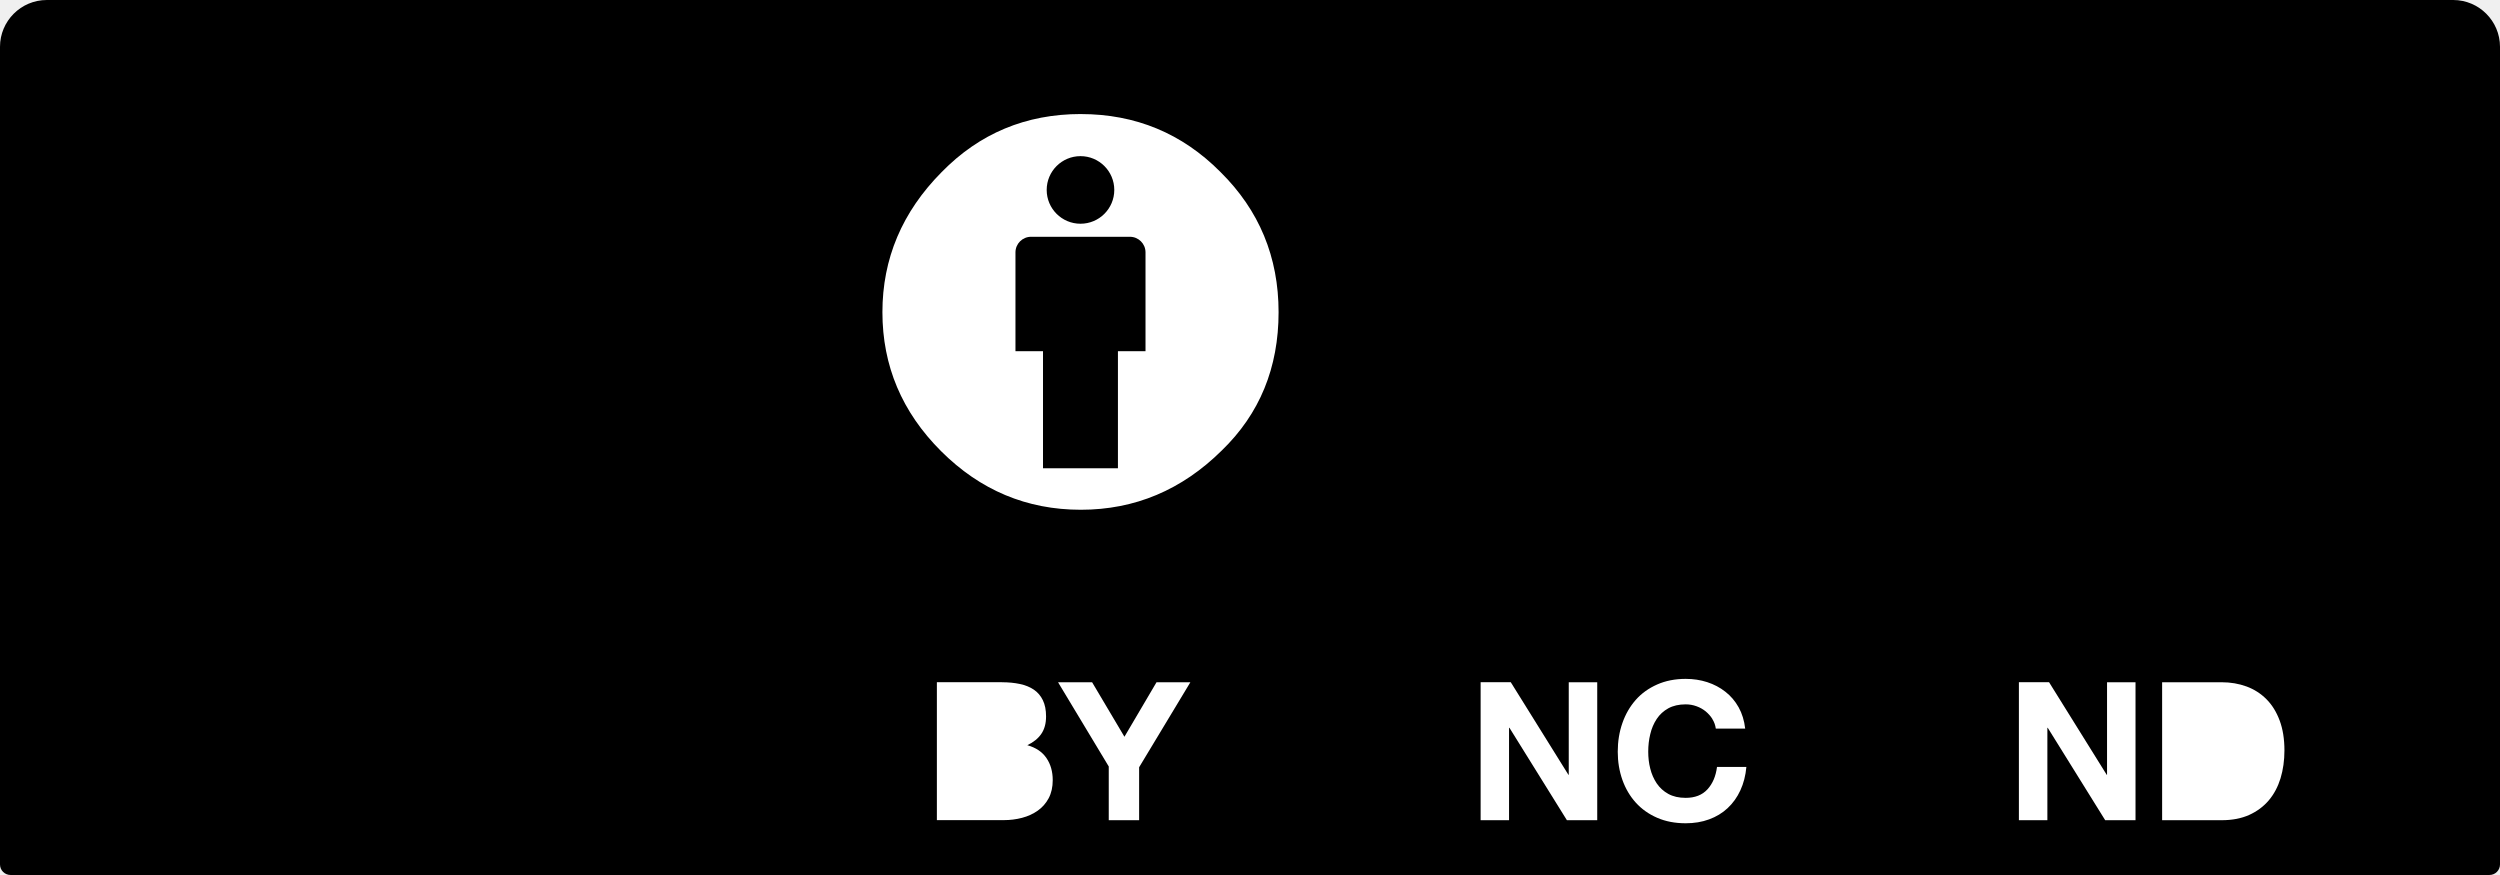
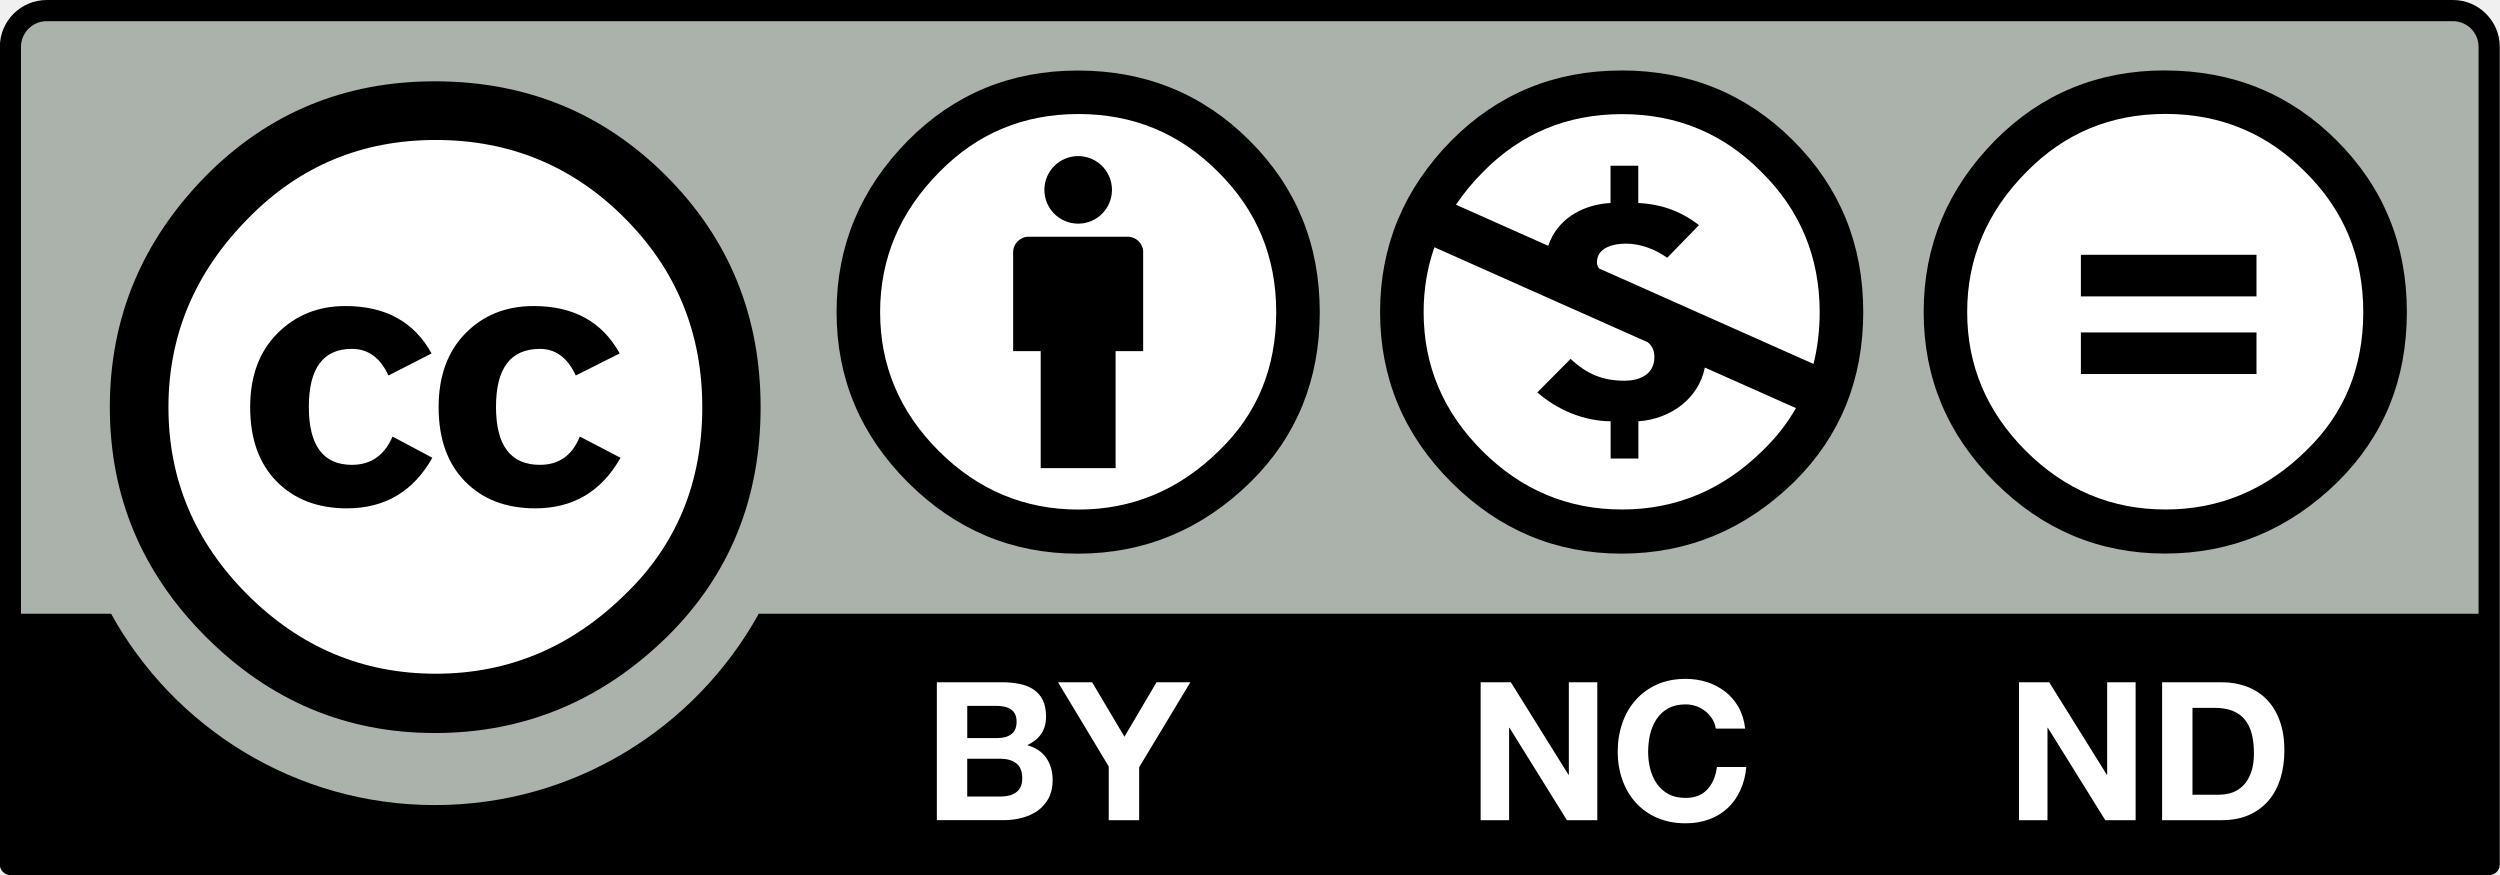
- <svg xmlns="http://www.w3.org/2000/svg" width="120" height="42" viewBox="0 0 120 42">
-   <g>
-     <path fill="#AAB2AB" d="M3.41.446L116.76.648c1.584 0 3-.236 3 3.16l-.14 37.33H.55V3.667C.55 1.996.71.447 3.41.447z" />
-     <path d="M117.754 0H2.247C1.007 0 0 1.01 0 2.247v39.246c0 .28.226.506.507.506h118.985c.282 0 .508-.227.508-.507V2.247C120 1.01 118.992 0 117.754 0zm325.09 1.016H558.35c.68 0 1.23.552 1.23 1.232V29.46h-82.554c-3.026 5.472-8.857 9.187-15.548 9.187-6.692 0-12.52-3.712-15.545-9.186h-4.32V2.25c0-.68.552-1.232 1.23-1.232z" />
-     <g>
-       <path fill="#fff" d="M34.286 19.6c.006 7.526-6.093 13.63-13.618 13.636-7.526.005-13.63-6.093-13.636-13.62v-.015c-.005-7.526 6.094-13.63 13.62-13.635 7.526-.004 13.63 6.094 13.634 13.62v.016z" />
-       <path d="M31.738 8.502c3.02 3.02 4.532 6.722 4.532 11.1 0 4.377-1.485 8.037-4.454 10.982-3.153 3.1-6.877 4.65-11.176 4.65-4.247 0-7.907-1.535-10.98-4.61-3.074-3.075-4.61-6.75-4.61-11.023 0-4.27 1.536-7.972 4.61-11.098 2.996-3.023 6.656-4.534 10.98-4.534 4.377 0 8.075 1.51 11.098 4.534zm721.16-259.868c-2.554 2.58-3.83 5.604-3.83 9.072 0 3.467 1.264 6.463 3.792 8.99 2.53 2.53 5.54 3.794 9.032 3.794s6.53-1.278 9.11-3.832c2.45-2.372 3.675-5.354 3.675-8.952 0-3.57-1.245-6.602-3.735-9.09-2.49-2.49-5.505-3.735-9.05-3.735-3.545 0-6.544 1.253-8.993 3.754zm3.65 7.858c-.39-.85-.975-1.276-1.755-1.276-1.377 0-2.066.927-2.066 2.78 0 1.857.688 2.784 2.066 2.784.91 0 1.56-.452 1.95-1.357l1.91 1.017c-.91 1.616-2.277 2.427-4.098 2.427-1.404 0-2.53-.432-3.374-1.292-.844-.862-1.268-2.05-1.268-3.562 0-1.488.437-2.668 1.308-3.542.87-.873 1.958-1.31 3.258-1.31 1.926 0 3.303.758 4.137 2.274l-2.068 1.058zm10.016 1.158c-.39-.85-.965-1.276-1.72-1.276-1.404 0-2.107.927-2.107 2.78 0 1.856.703 2.783 2.108 2.783.91 0 1.55-.45 1.914-1.357l1.95 1.017c-.907 1.617-2.27 2.427-4.09 2.427-1.402 0-2.524-.432-3.37-1.292-.842-.86-1.264-2.048-1.264-3.56 0-1.49.428-2.67 1.285-3.544.858-.874 1.948-1.31 3.273-1.31 1.922 0 3.298.758 4.128 2.273l-2.106 1.06z" />
-     </g>
-     <g enable-background="new" fill="#fff">
-       <path d="M48.093 32.748c.315 0 .604.028.864.084.26.055.482.146.67.273.185.126.328.295.43.505.103.21.154.47.154.78 0 .333-.074.61-.226.832-.15.223-.376.405-.674.547.41.116.716.32.917.616.202.293.303.65.303 1.062 0 .334-.065.623-.195.868-.13.244-.306.443-.525.597-.22.155-.472.27-.753.344-.283.074-.572.11-.87.11H44.97v-6.62h3.123zm439.975 2.886c.26 0 .474-.063.64-.186.168-.123.252-.323.252-.6 0-.154-.03-.28-.084-.38-.057-.098-.13-.176-.224-.23s-.2-.096-.32-.116c-.12-.022-.246-.032-.376-.032h-1.365v1.545h1.478zm.083 2.828c.144 0 .28-.014.41-.042.13-.027.244-.075.345-.14.098-.064.177-.152.236-.263.06-.11.09-.254.09-.426 0-.338-.097-.582-.29-.727-.19-.144-.445-.216-.762-.216h-1.59v1.816h1.563z" />
-       <path d="M50.787 32.748h1.634l1.552 2.616 1.54-2.616h1.625l-2.46 4.08v2.54H53.22v-2.577l-2.433-4.042z" />
-     </g>
-     <g enable-background="new" fill="#fff">
-       <path d="M72.518 32.748l2.766 4.442h.016v-4.442h1.367v6.62H75.21l-2.756-4.433h-.02v4.434H71.07v-6.622h1.448z" />
-       <path d="M82.195 34.512c-.086-.14-.196-.26-.325-.368-.13-.104-.276-.187-.44-.245-.164-.06-.336-.09-.515-.09-.328 0-.606.064-.836.19-.23.128-.415.297-.556.51-.142.215-.247.457-.31.73-.067.27-.098.55-.098.842 0 .278.03.55.097.81.065.264.17.5.31.71.143.21.327.38.556.506.23.127.507.19.835.19.444 0 .793-.135 1.043-.407.25-.272.403-.63.46-1.076h1.41c-.037.415-.134.788-.288 1.122-.154.336-.36.62-.613.856s-.55.415-.89.538c-.34.126-.714.187-1.122.187-.508 0-.964-.087-1.37-.264-.405-.176-.747-.42-1.026-.728-.28-.31-.493-.673-.642-1.09-.148-.42-.223-.868-.223-1.352 0-.494.075-.953.223-1.377.148-.424.362-.794.64-1.11s.622-.56 1.027-.74c.406-.18.862-.27 1.37-.27.365 0 .71.052 1.035.157.324.106.615.258.87.46.26.2.47.45.638.748.166.298.27.64.314 1.022h-1.41c-.024-.17-.08-.322-.167-.46z" />
-     </g>
-     <g enable-background="new" fill="#fff">
-       <path d="M98.356 32.748l2.766 4.442h.016v-4.442h1.367v6.62h-1.457l-2.756-4.433h-.018v4.434h-1.367v-6.622h1.45z" />
-       <path d="M106.64 32.748c.428 0 .825.068 1.194.203.37.137.688.342.957.613.27.272.48.612.632 1.02.153.41.23.887.23 1.44 0 .48-.064.926-.187 1.334-.125.406-.312.76-.562 1.056-.252.297-.564.53-.937.7-.375.17-.817.256-1.325.256h-2.86v-6.622h2.86zm440.426 5.604c.21 0 .414-.033.61-.102.2-.068.375-.18.53-.34.155-.156.28-.36.372-.614.092-.253.14-.563.14-.927 0-.335-.033-.636-.097-.904-.065-.268-.17-.5-.32-.69-.147-.192-.344-.338-.59-.44-.244-.102-.545-.152-.904-.152h-1.04v4.17h1.3v-.002z" />
-     </g>
-     <g>
-       <path fill="#fff" d="M87.873 14.91c.005 5.503-4.453 9.966-9.956 9.97-5.502.003-9.966-4.453-9.97-9.956v-.014c-.003-5.504 4.455-9.966 9.956-9.97 5.504-.004 9.966 4.454 9.97 9.955v.015z" />
-       <path d="M77.894 3.31c3.253 0 6 1.12 8.247 3.364 2.246 2.243 3.368 4.988 3.368 8.236 0 3.247-1.103 5.963-3.31 8.15-2.342 2.3-5.11 3.45-8.304 3.45-3.154 0-5.874-1.142-8.16-3.423-2.282-2.28-3.425-5.007-3.425-8.177s1.142-5.916 3.425-8.236c2.227-2.242 4.948-3.363 8.16-3.363zm173.997-136.737c-.344.98-.52 2.018-.52 3.117 0 2.57.94 4.793 2.818 6.67 1.878 1.873 4.113 2.81 6.707 2.81 2.593 0 4.85-.946 6.764-2.84.64-.62 1.17-1.297 1.585-2.03l-4.373-1.947c-.296 1.47-1.607 2.464-3.19 2.58v1.79h-1.333v-1.79c-1.302-.014-2.56-.547-3.522-1.388l1.6-1.61c.767.723 1.536 1.048 2.587 1.048.68 0 1.435-.267 1.435-1.153 0-.314-.12-.532-.313-.696l-1.106-.49-1.376-.616c-.68-.304-1.258-.56-1.837-.817l-5.926-2.637zm10.107-7.436c-2.634 0-4.86.928-6.678 2.784-.497.5-.928 1.022-1.293 1.568l4.432 1.975c.4-1.23 1.57-1.977 2.988-2.06v-1.788h1.333v1.79c.918.043 1.923.294 2.915 1.062l-1.525 1.568c-.562-.4-1.273-.68-1.983-.68-.577 0-1.39.177-1.39.902 0 .11.037.208.104.294l1.485.66 1.004.448c.642.288 1.255.56 1.86.83l5.945 2.645c.195-.78.296-1.606.296-2.483 0-2.65-.93-4.892-2.788-6.728-1.836-1.858-4.072-2.785-6.705-2.785z" />
-     </g>
-     <g>
-       <path fill="#fff" d="M114.628 15c.006 5.843-4.73 10.586-10.574 10.59s-10.587-4.73-10.592-10.577V15c-.003-5.846 4.73-10.588 10.576-10.592 5.845-.005 10.586 4.73 10.59 10.575V15z" />
-       <g>
-         <path d="M103.88 3.405c-3.21 0-5.93 1.12-8.155 3.36C93.442 9.086 92.3 11.83 92.3 15c0 3.168 1.142 5.892 3.425 8.173 2.28 2.28 5 3.42 8.155 3.42 3.192 0 5.96-1.15 8.3-3.45 2.205-2.183 3.31-4.9 3.31-8.144 0-3.25-1.123-5.992-3.367-8.234-2.245-2.24-4.994-3.36-8.243-3.36zm290.626-415.043c2.63 0 4.866.93 6.705 2.784 1.858 1.835 2.785 4.077 2.785 6.726 0 2.666-.907 4.878-2.726 6.637-1.917 1.892-4.172 2.84-6.764 2.84-2.592 0-4.827-.94-6.704-2.814-1.876-1.873-2.815-4.096-2.815-6.664 0-2.572.95-4.813 2.846-6.726 1.817-1.855 4.042-2.784 6.673-2.784z" />
-         <path d="M108.275 12.25h-8.428v1.997h8.428V12.25zm293.28-408.002h-8.428v1.996h8.428v-1.996z" />
-       </g>
-     </g>
-     <g transform="matrix(.994 0 0 .994 -437.12 0)">
-       <circle fill="#fff" cx="491.947" cy="15.314" r="10.805" />
-       <g>
-         <path d="M495.075 12.187c0-.417-.338-.753-.754-.753h-4.772c-.416 0-.754.337-.754.753v4.773h1.33v5.652h3.618V16.96h1.332v-4.773z" />
-         <circle cx="491.935" cy="9.172" r="1.632" />
-       </g>
-       <path d="M491.92 3.408c-3.233 0-5.97 1.127-8.208 3.384-2.298 2.333-3.446 5.095-3.446 8.284 0 3.19 1.148 5.932 3.446 8.227s5.034 3.442 8.207 3.442c3.212 0 5.997-1.157 8.354-3.472 2.22-2.196 3.33-4.93 3.33-8.196 0-3.268-1.13-6.028-3.39-8.284-2.258-2.258-5.022-3.385-8.295-3.385zm.03 2.1c2.648 0 4.896.934 6.746 2.8 1.87 1.847 2.805 4.104 2.805 6.768 0 2.683-.914 4.91-2.745 6.68-1.928 1.906-4.196 2.86-6.805 2.86-2.61 0-4.86-.944-6.748-2.83-1.89-1.886-2.833-4.123-2.833-6.71s.953-4.842 2.862-6.767c1.83-1.87 4.07-2.802 6.718-2.802z" />
+ <svg xmlns="http://www.w3.org/2000/svg" width="120" viewBox="-0.001 0 120.001 42" enable-background="new -0.001 0 120.001 42">
+   <path fill="#aab2ab" d="m3.409.446l113.35.202c1.583 0 2.999-.235 2.999 3.16l-.139 37.33h-119.07v-37.469c0-1.673.162-3.222 2.86-3.222" />
+   <path d="m117.75 0h-115.51c-1.239 0-2.248 1.01-2.248 2.247v39.25c0 .281.227.508.508.508h118.98c.281 0 .508-.227.508-.508v-39.25c0-1.238-1.01-2.247-2.246-2.247m-115.51 1.016h115.51c.678 0 1.229.552 1.229 1.232 0 0 0 15.791 0 27.21h-82.55c-3.03 5.472-8.856 9.186-15.547 9.186-6.692 0-12.521-3.711-15.544-9.186h-4.323c0-11.423 0-27.21 0-27.21 0-.68.553-1.232 1.232-1.232" />
+   <g transform="matrix(.87292 0 0 .87292 50.13 143.21)">
+     <path fill="#fff" d="m-17.874-141.67c.006 8.625-6.984 15.621-15.61 15.627-8.626.007-15.623-6.983-15.629-15.608 0-.007 0-.013 0-.019-.006-8.626 6.984-15.622 15.61-15.628 8.627-.005 15.625 6.984 15.629 15.609 0 .006 0 .013 0 .019" />
+     <path d="m268.82-253.46c3.464 3.463 5.195 7.704 5.195 12.721 0 5.02-1.702 9.212-5.106 12.588-3.613 3.553-7.883 5.33-12.809 5.33-4.868 0-9.06-1.761-12.585-5.286-3.524-3.523-5.285-7.734-5.285-12.632 0-4.897 1.761-9.138 5.285-12.721 3.433-3.465 7.629-5.197 12.585-5.197 5.02 0 9.256 1.733 12.72 5.197m-22.974 2.33c-2.929 2.958-4.393 6.422-4.393 10.397 0 3.973 1.45 7.408 4.348 10.305 2.899 2.898 6.349 4.346 10.353 4.346 4 0 7.483-1.464 10.441-4.391 2.809-2.719 4.213-6.137 4.213-10.261 0-4.092-1.427-7.565-4.281-10.418-2.853-2.853-6.311-4.28-10.373-4.28-4.064 0-7.501 1.435-10.308 4.302m7.705 8.649c-.447-.976-1.116-1.463-2.01-1.463-1.578 0-2.368 1.062-2.368 3.188 0 2.126.789 3.188 2.368 3.188 1.044 0 1.788-.517 2.235-1.555l2.189 1.166c-1.043 1.853-2.609 2.781-4.696 2.781-1.61 0-2.899-.494-3.868-1.481-.969-.987-1.454-2.347-1.454-4.081 0-1.706.5-3.057 1.499-4.06.998-1 2.244-1.502 3.735-1.502 2.207 0 3.786.87 4.741 2.607l-2.37 1.212m10.299 0c-.448-.976-1.105-1.463-1.97-1.463-1.611 0-2.416 1.062-2.416 3.188 0 2.126.806 3.188 2.416 3.188 1.045 0 1.777-.517 2.193-1.555l2.238 1.166c-1.042 1.853-2.604 2.781-4.689 2.781-1.608 0-2.894-.494-3.862-1.481-.967-.987-1.451-2.347-1.451-4.081 0-1.706.491-3.057 1.474-4.06.982-1 2.231-1.502 3.751-1.502 2.202 0 3.779.87 4.731 2.607l-2.415 1.212" transform="translate(-289.62 99.07)" />
+   </g>
+   <g enable-background="new    " fill="#fff">
+     <path d="m48.09 32.748c.315 0 .604.028.865.084.259.056.482.146.668.273.186.126.329.295.433.504.101.211.153.47.153.779 0 .334-.076.611-.228.833-.151.224-.375.405-.674.548.41.117.716.321.917.617.202.293.303.648.303 1.062 0 .334-.065.623-.195.868-.13.244-.306.443-.525.597-.221.155-.472.27-.753.344-.282.075-.571.111-.87.111h-3.216v-6.62h3.122m-.185 2.678c.259 0 .474-.062.641-.187.167-.123.25-.323.25-.601 0-.153-.029-.281-.083-.379-.057-.099-.13-.176-.224-.231s-.2-.095-.32-.115c-.12-.022-.247-.032-.376-.032h-1.365v1.545h1.477m.084 2.81c.143 0 .279-.014.409-.041.13-.028.245-.076.345-.14.099-.065.177-.153.237-.265.059-.111.087-.254.087-.426 0-.339-.096-.582-.289-.728-.191-.144-.445-.217-.762-.217h-1.59v1.816h1.563" />
+     <path d="m50.787 32.748h1.634l1.551 2.615 1.541-2.615h1.624l-2.458 4.08v2.541h-1.46v-2.578l-2.432-4.04" />
+   </g>
+   <g fill="#fff" enable-background="new    ">
+     <path d="m72.52 32.748l2.767 4.441h.017v-4.441h1.366v6.621h-1.458l-2.756-4.434h-.019v4.434h-1.367v-6.621h1.45" />
+     <path d="m82.19 34.512c-.087-.14-.196-.261-.325-.367-.13-.104-.276-.188-.44-.246s-.336-.088-.515-.088c-.328 0-.606.063-.836.191-.229.125-.414.295-.556.51-.142.213-.246.455-.311.727-.066.271-.097.553-.097.844 0 .278.03.549.097.811.065.264.169.5.311.71.143.21.326.378.556.506.229.127.508.19.836.19.444 0 .793-.136 1.042-.408.252-.272.404-.631.459-1.076h1.41c-.035.414-.133.788-.287 1.122-.153.335-.358.618-.611.855-.254.236-.551.415-.891.538-.34.125-.715.188-1.122.188-.508 0-.964-.088-1.37-.265-.404-.176-.746-.421-1.025-.729-.279-.31-.492-.673-.642-1.09-.147-.419-.224-.868-.224-1.352 0-.493.076-.952.224-1.377s.362-.794.642-1.108c.279-.315.621-.562 1.025-.743.406-.18.862-.269 1.37-.269.364 0 .71.053 1.034.157.324.105.615.258.872.462.257.199.469.449.637.746.166.297.271.639.313 1.021h-1.41c-.023-.169-.08-.322-.166-.46" />
+     <path d="m98.36 32.748l2.768 4.441h.016v-4.441h1.366v6.621h-1.457l-2.756-4.434h-.018v4.434h-1.368v-6.621h1.449" />
+     <path d="m106.64 32.748c.428 0 .824.068 1.193.203.369.137.688.341.957.611.269.273.479.613.631 1.021.152.408.229.887.229 1.438 0 .482-.062.928-.186 1.336-.125.406-.312.76-.562 1.056-.251.298-.562.53-.937.7-.375.17-.817.256-1.325.256h-2.859v-6.621h2.859m-.102 5.395c.209 0 .414-.032.611-.102.198-.068.374-.18.529-.338.154-.157.279-.363.371-.615.092-.254.14-.563.14-.928 0-.334-.032-.635-.097-.902-.065-.269-.172-.499-.32-.691-.147-.191-.344-.338-.59-.439-.244-.102-.545-.151-.904-.151h-1.039v4.169h1.299v-.003" />
+   </g>
+   <g transform="matrix(1.14682 0 0 1.14682 219.01 166.15)">
+     <path fill="#fff" d="m-114.41-131.82c.005 4.796-3.881 8.687-8.679 8.69-4.796.003-8.687-3.881-8.69-8.678 0-.005 0-.009 0-.012-.003-4.798 3.882-8.687 8.678-8.69 4.798-.003 8.688 3.882 8.691 8.678 0 .003 0 .008 0 .012" />
+     <path d="m-123.11-141.93c2.835 0 5.23.977 7.189 2.931 1.957 1.956 2.935 4.348 2.935 7.179 0 2.83-.961 5.198-2.885 7.103-2.042 2-4.456 3.01-7.239 3.01-2.75 0-5.121-.995-7.113-2.983-1.99-1.987-2.986-4.364-2.986-7.128 0-2.765.996-5.157 2.986-7.179 1.941-1.953 4.314-2.931 7.113-2.931m-7.823 7.394c-.301.854-.453 1.759-.453 2.717 0 2.241.819 4.178 2.456 5.813 1.637 1.634 3.585 2.45 5.847 2.45 2.26 0 4.227-.824 5.897-2.476.559-.54 1.021-1.129 1.382-1.768l-3.811-1.697c-.259 1.283-1.402 2.148-2.782 2.25v1.559h-1.162v-1.559c-1.133-.013-2.231-.477-3.068-1.21l1.393-1.404c.67.631 1.341.915 2.257.915.592 0 1.25-.232 1.25-1 0-.274-.106-.464-.272-.607l-.964-.428-1.201-.536c-.594-.265-1.097-.488-1.603-.712l-5.166-2.302m7.849-5.573c-2.296 0-4.236.809-5.822 2.426-.432.436-.808.89-1.126 1.366l3.863 1.721c.349-1.072 1.369-1.723 2.606-1.794v-1.559h1.161v1.559c.8.038 1.676.257 2.541.927l-1.33 1.366c-.49-.348-1.109-.592-1.729-.592-.502 0-1.212.154-1.212.786 0 .095.033.181.091.256l1.294.574.874.39c.561.251 1.095.487 1.623.723l5.182 2.306c.17-.679.258-1.4.258-2.164 0-2.309-.812-4.264-2.431-5.865-1.599-1.619-3.547-2.426-5.843-2.426" />
+   </g>
+   <g transform="matrix(.625 0 0 .625 312.85 316.93)">
+     <path fill="#fff" d="m-317.1-483.13c.009 9.351-7.569 16.939-16.922 16.945-9.353.006-16.941-7.569-16.949-16.924 0-.006 0-.016 0-.023-.006-9.352 7.57-16.94 16.924-16.947 9.353-.008 16.941 7.569 16.947 16.921 0 .012 0 .019 0 .028" />
+     <g transform="translate(-23.952-87.92)">
+       <path d="m-310.34-413.76c-5.139 0-9.491 1.791-13.05 5.379-3.653 3.71-5.481 8.1-5.481 13.173 0 5.071 1.828 9.43 5.481 13.08 3.65 3.648 8 5.473 13.05 5.473 5.109 0 9.536-1.841 13.283-5.519 3.527-3.495 5.295-7.841 5.295-13.03 0-5.197-1.797-9.586-5.388-13.173-3.591-3.587-7.99-5.378-13.19-5.378m.044 3.336c4.213 0 7.788 1.485 10.731 4.455 2.972 2.936 4.456 6.522 4.456 10.761 0 4.267-1.453 7.806-4.363 10.62-3.069 3.03-6.675 4.544-10.825 4.544-4.147 0-7.723-1.5-10.727-4.5-3-2.998-4.505-6.554-4.505-10.664 0-4.114 1.517-7.701 4.553-10.761 2.911-2.97 6.471-4.455 10.68-4.455" />
+       <path d="m-303.31-399.6h-13.486v3.195h13.486v-3.195m0 5.964h-13.486v3.193h13.486v-3.193" />
    </g>
  </g>
+   <circle fill="#fff" cx="51.764" cy="15.217" r="10.736" />
+   <path d="m54.873 12.11c0-.415-.336-.748-.75-.748h-4.743c-.414 0-.75.334-.75.748v4.743h1.323v5.616h3.595v-5.616h1.323v-4.743h.002" />
+   <circle cx="51.752" cy="9.114" r="1.622" />
+   <path d="m51.736 3.386c-3.212 0-5.931 1.12-8.156 3.363-2.284 2.318-3.425 5.062-3.425 8.231s1.141 5.895 3.425 8.175 5 3.421 8.156 3.421c3.193 0 5.961-1.15 8.303-3.451 2.205-2.182 3.309-4.897 3.309-8.144 0-3.247-1.123-5.99-3.367-8.231-2.246-2.244-4.992-3.364-8.245-3.364m.031 2.087c2.632 0 4.866.928 6.704 2.782 1.858 1.835 2.787 4.078 2.787 6.725 0 2.666-.909 4.88-2.729 6.639-1.916 1.893-4.17 2.84-6.763 2.84-2.594 0-4.829-.938-6.706-2.811-1.877-1.875-2.815-4.097-2.815-6.667 0-2.569.948-4.812 2.845-6.725 1.819-1.856 4.04-2.783 6.677-2.783" />
</svg>
